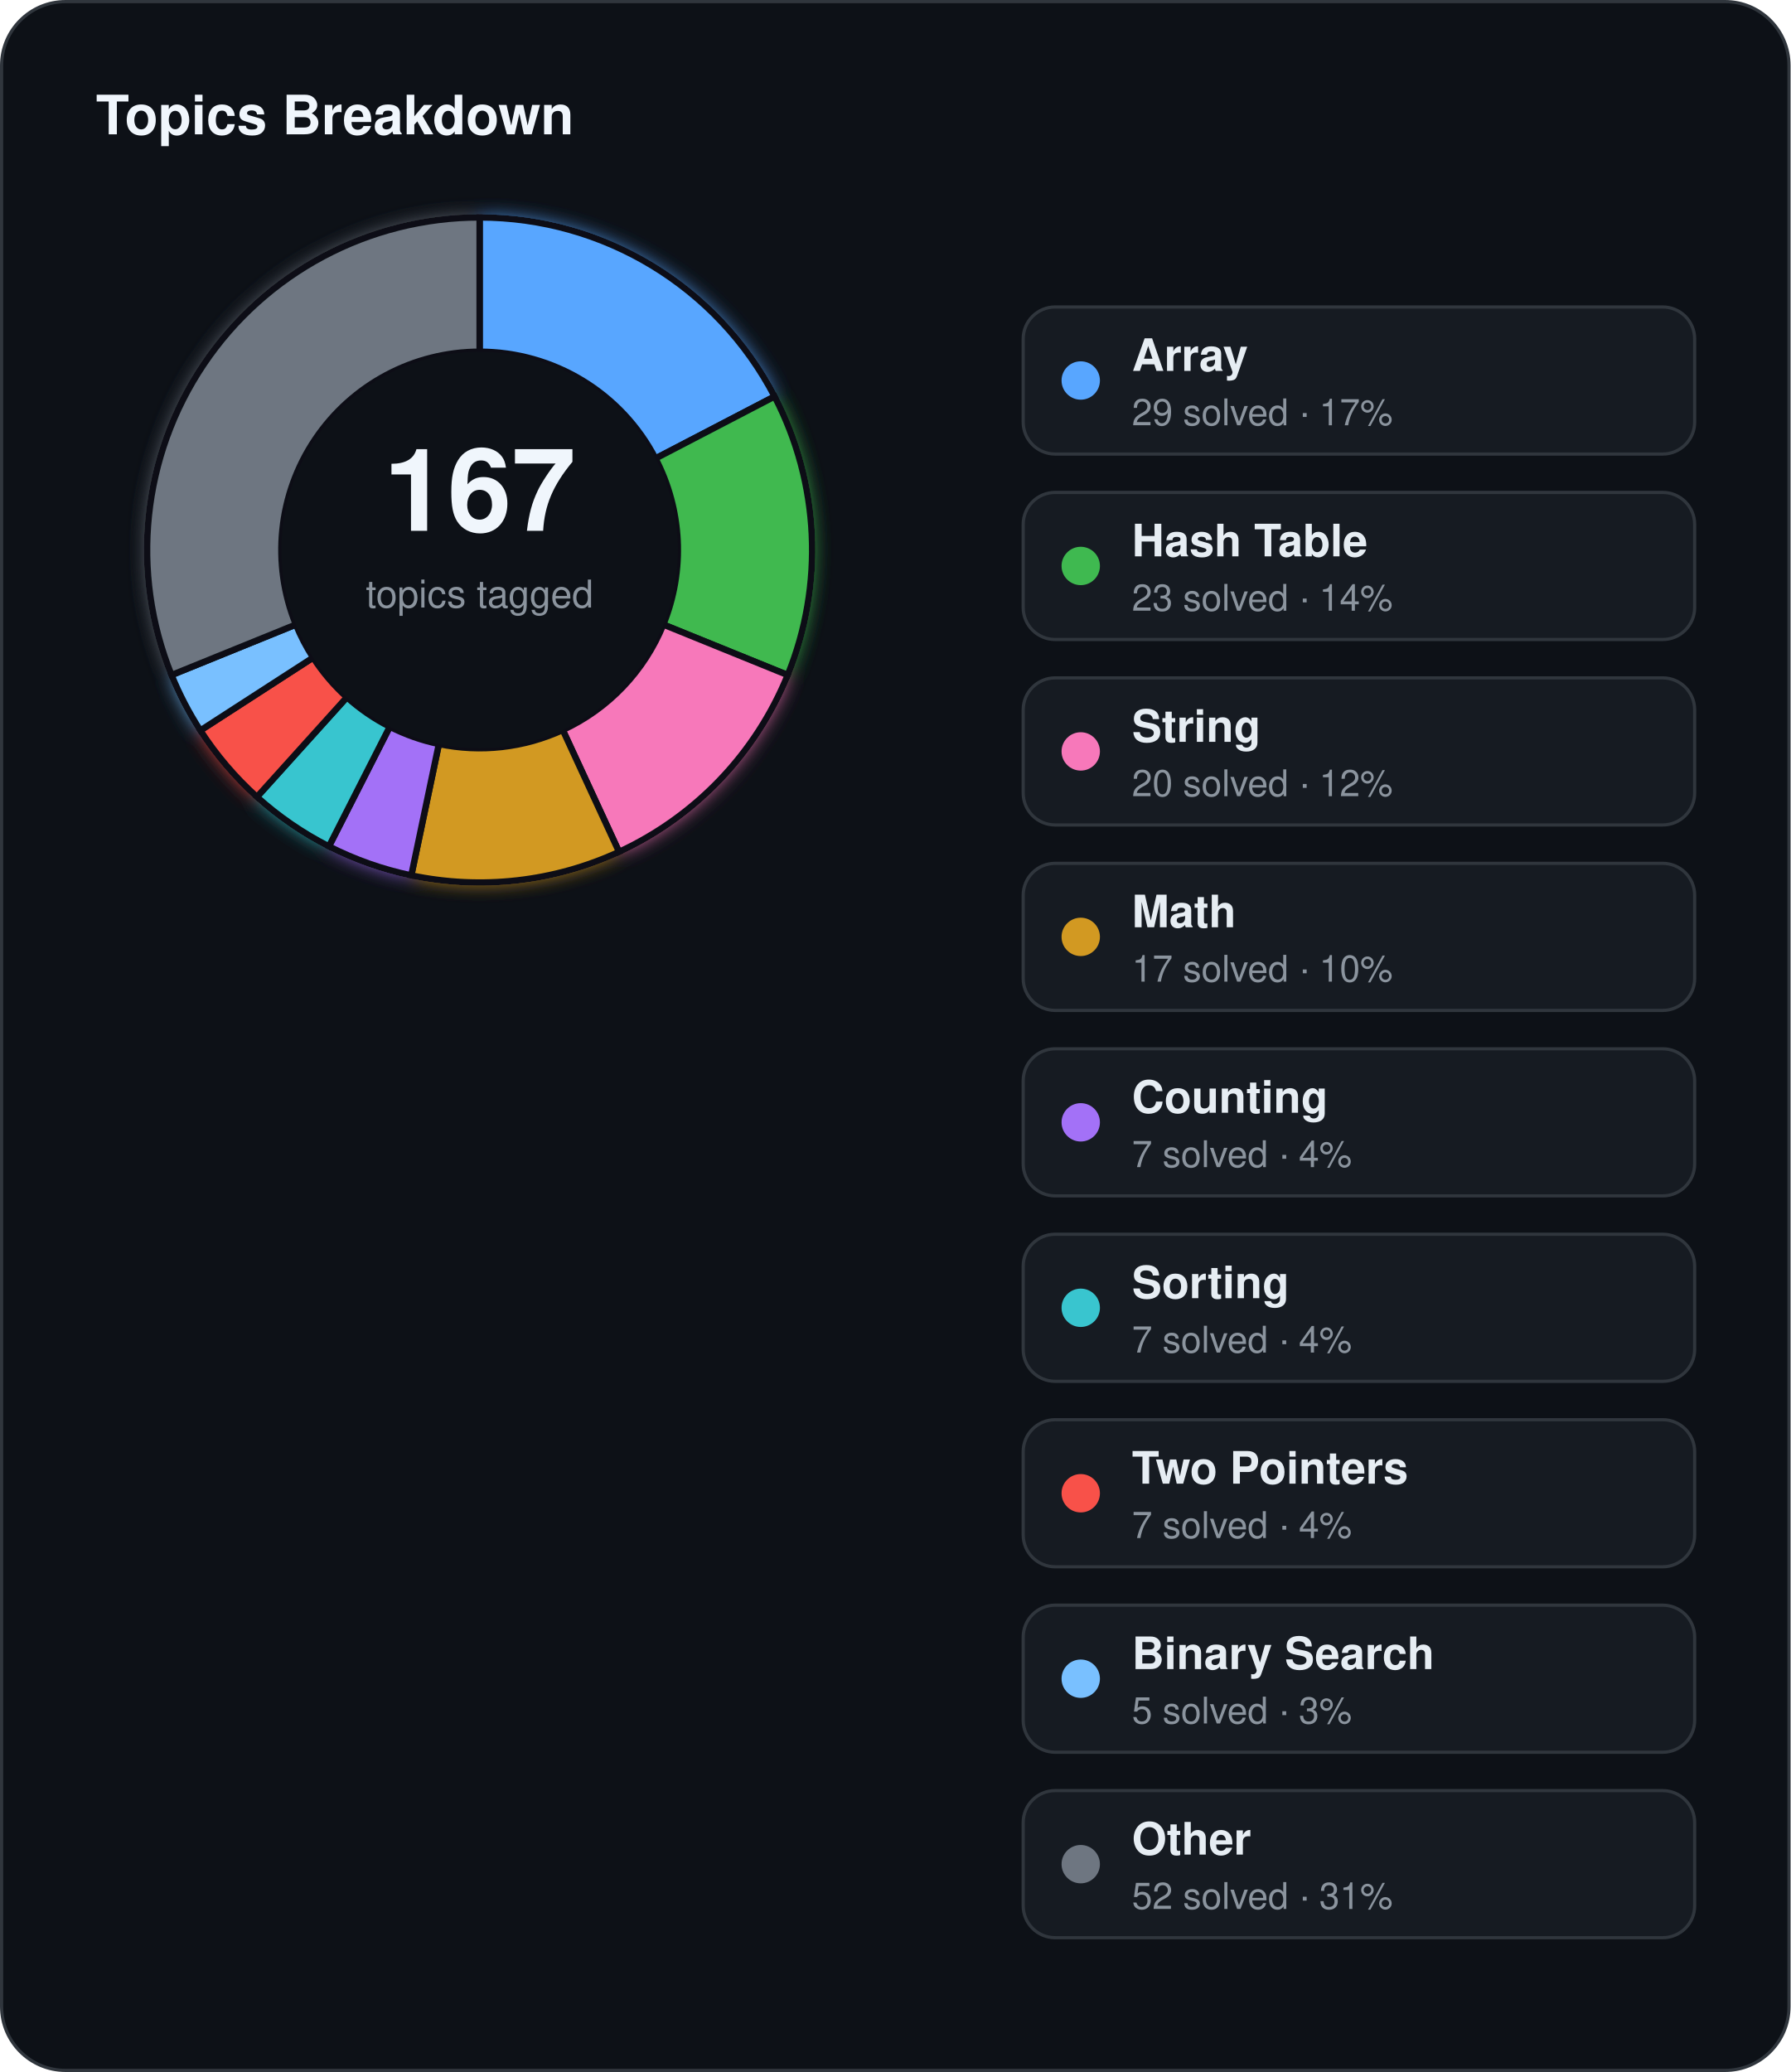
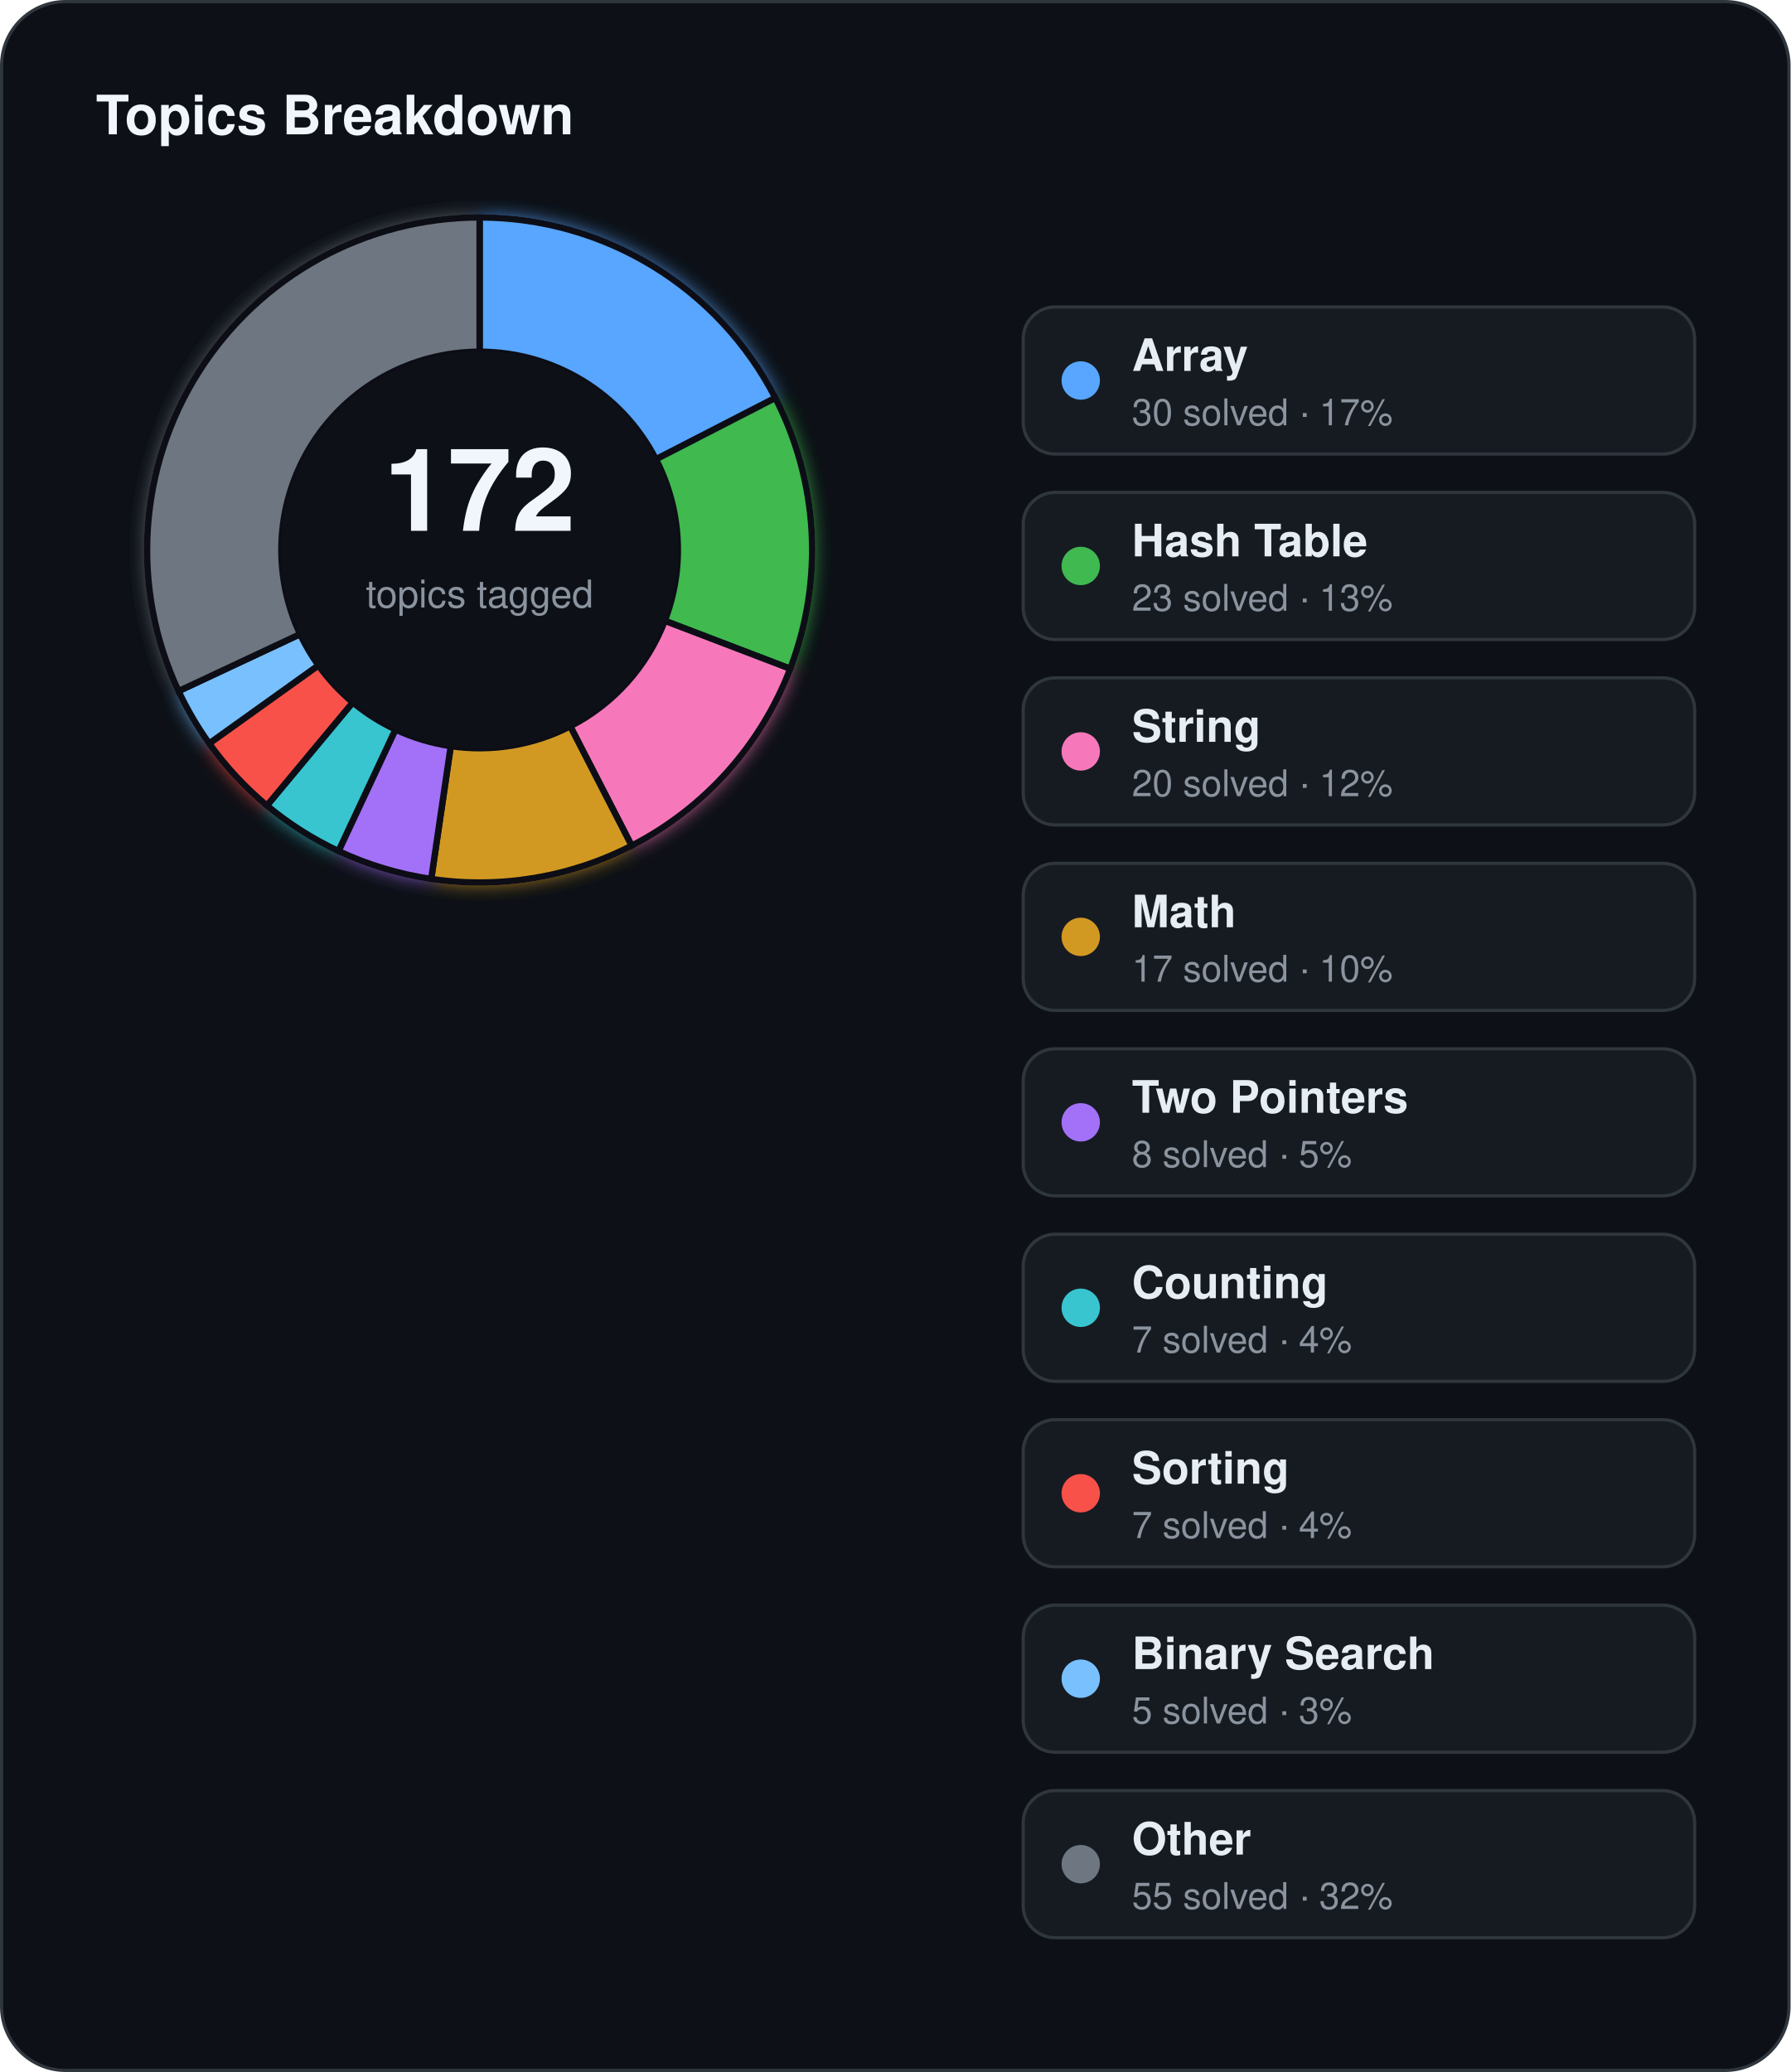
<svg xmlns="http://www.w3.org/2000/svg" width="560" height="648" viewBox="0 0 560 648">
  <defs>
    <filter id="topics-glow" x="-60%" y="-60%" width="220%" height="220%">
      <feGaussianBlur stdDeviation="3" result="blur" />
      <feMerge>
        <feMergeNode in="blur" />
        <feMergeNode in="SourceGraphic" />
      </feMerge>
    </filter>
  </defs>
  <rect x="0.5" y="0.5" width="559" height="647" rx="20" fill="#0d1117" stroke="#30363d" stroke-width="1" />
  <text x="30" y="42" fill="#f0f6fc" font-family="Segoe UI, Helvetica, Arial, sans-serif" font-size="17" font-weight="700">Topics Breakdown</text>
  <g filter="url(#topics-glow)">
-     <path d="M 150.00,68.00 A 104,104 0 0 1 242.26,124.00 L 205.00,143.39 A 62,62 0 0 0 150.00,110.00 Z" fill="#58a6ff" stroke="#0d1117" stroke-width="2" />
-     <path d="M 242.26,124.00 A 104,104 0 0 1 246.36,211.12 L 207.45,195.32 A 62,62 0 0 0 205.00,143.39 Z" fill="#3fb950" stroke="#0d1117" stroke-width="2" />
-     <path d="M 246.36,211.12 A 104,104 0 0 1 193.61,266.42 L 176.00,228.29 A 62,62 0 0 0 207.45,195.32 Z" fill="#f778ba" stroke="#0d1117" stroke-width="2" />
-     <path d="M 193.61,266.42 A 104,104 0 0 1 128.63,273.78 L 137.26,232.68 A 62,62 0 0 0 176.00,228.29 Z" fill="#d29922" stroke="#0d1117" stroke-width="2" />
-     <path d="M 128.63,273.78 A 104,104 0 0 1 102.87,264.71 L 121.90,227.27 A 62,62 0 0 0 137.26,232.68 Z" fill="#a371f7" stroke="#0d1117" stroke-width="2" />
-     <path d="M 102.87,264.71 A 104,104 0 0 1 80.36,249.24 L 108.49,218.05 A 62,62 0 0 0 121.90,227.27 Z" fill="#39c5cf" stroke="#0d1117" stroke-width="2" />
-     <path d="M 80.36,249.24 A 104,104 0 0 1 62.65,228.45 L 97.93,205.65 A 62,62 0 0 0 108.49,218.05 Z" fill="#f85149" stroke="#0d1117" stroke-width="2" />
-     <path d="M 62.65,228.45 A 104,104 0 0 1 53.64,211.12 L 92.55,195.32 A 62,62 0 0 0 97.93,205.65 Z" fill="#79c0ff" stroke="#0d1117" stroke-width="2" />
-     <path d="M 53.64,211.12 A 104,104 0 0 1 150.00,68.00 L 150.00,110.00 A 62,62 0 0 0 92.55,195.32 Z" fill="#6e7681" stroke="#0d1117" stroke-width="2" />
+     <path d="M 150.00,68.00 A 104,104 0 0 1 242.49,124.45 L 205.14,143.65 A 62,62 0 0 0 150.00,110.00 Z" fill="#58a6ff" stroke="#0d1117" stroke-width="2" />
+     <path d="M 242.49,124.45 A 104,104 0 0 1 247.14,209.15 L 207.91,194.15 A 62,62 0 0 0 205.14,143.65 Z" fill="#3fb950" stroke="#0d1117" stroke-width="2" />
+     <path d="M 247.14,209.15 A 104,104 0 0 1 197.55,264.49 L 178.35,227.14 A 62,62 0 0 0 207.91,194.15 Z" fill="#f778ba" stroke="#0d1117" stroke-width="2" />
+     <path d="M 197.55,264.49 A 104,104 0 0 1 134.86,274.89 L 140.97,233.34 A 62,62 0 0 0 178.35,227.14 Z" fill="#d29922" stroke="#0d1117" stroke-width="2" />
+     <path d="M 134.86,274.89 A 104,104 0 0 1 105.86,266.17 L 123.68,228.14 A 62,62 0 0 0 140.97,233.34 Z" fill="#a371f7" stroke="#0d1117" stroke-width="2" />
+     <path d="M 105.86,266.17 A 104,104 0 0 1 83.47,251.94 L 110.34,219.66 A 62,62 0 0 0 123.68,228.14 Z" fill="#39c5cf" stroke="#0d1117" stroke-width="2" />
+     <path d="M 83.47,251.94 A 104,104 0 0 1 65.42,232.51 L 99.58,208.08 A 62,62 0 0 0 110.34,219.66 Z" fill="#f85149" stroke="#0d1117" stroke-width="2" />
+     <path d="M 65.42,232.51 A 104,104 0 0 1 55.83,216.14 L 93.86,198.32 A 62,62 0 0 0 99.58,208.08 Z" fill="#79c0ff" stroke="#0d1117" stroke-width="2" />
+     <path d="M 55.83,216.14 A 104,104 0 0 1 150.00,68.00 L 150.00,110.00 A 62,62 0 0 0 93.86,198.32 Z" fill="#6e7681" stroke="#0d1117" stroke-width="2" />
  </g>
  <circle cx="150" cy="172" r="62" fill="#0d1117" />
-   <text x="150" y="166" text-anchor="middle" fill="#f0f6fc" font-family="Segoe UI, Helvetica, Arial, sans-serif" font-size="36" font-weight="700">167</text>
+   <text x="150" y="166" text-anchor="middle" fill="#f0f6fc" font-family="Segoe UI, Helvetica, Arial, sans-serif" font-size="36" font-weight="700">172</text>
  <text x="150" y="190" text-anchor="middle" fill="#8b949e" font-family="Segoe UI, Helvetica, Arial, sans-serif" font-size="12">topics tagged</text>
  <rect x="320" y="96" width="210" height="46" rx="10" fill="#161b22" stroke="#30363d" stroke-width="1" />
  <circle cx="338" cy="119" r="6" fill="#58a6ff" />
  <text x="354" y="116" fill="#e6edf3" font-family="Segoe UI, Helvetica, Arial, sans-serif" font-size="14" font-weight="600">Array</text>
-   <text x="354" y="133" fill="#8b949e" font-family="Segoe UI, Helvetica, Arial, sans-serif" font-size="11.5">29 solved · 17%</text>
+   <text x="354" y="133" fill="#8b949e" font-family="Segoe UI, Helvetica, Arial, sans-serif" font-size="11.5">30 solved · 17%</text>
  <rect x="320" y="154" width="210" height="46" rx="10" fill="#161b22" stroke="#30363d" stroke-width="1" />
  <circle cx="338" cy="177" r="6" fill="#3fb950" />
  <text x="354" y="174" fill="#e6edf3" font-family="Segoe UI, Helvetica, Arial, sans-serif" font-size="14" font-weight="600">Hash Table</text>
-   <text x="354" y="191" fill="#8b949e" font-family="Segoe UI, Helvetica, Arial, sans-serif" font-size="11.5">23 solved · 14%</text>
+   <text x="354" y="191" fill="#8b949e" font-family="Segoe UI, Helvetica, Arial, sans-serif" font-size="11.5">23 solved · 13%</text>
  <rect x="320" y="212" width="210" height="46" rx="10" fill="#161b22" stroke="#30363d" stroke-width="1" />
  <circle cx="338" cy="235" r="6" fill="#f778ba" />
  <text x="354" y="232" fill="#e6edf3" font-family="Segoe UI, Helvetica, Arial, sans-serif" font-size="14" font-weight="600">String</text>
  <text x="354" y="249" fill="#8b949e" font-family="Segoe UI, Helvetica, Arial, sans-serif" font-size="11.5">20 solved · 12%</text>
  <rect x="320" y="270" width="210" height="46" rx="10" fill="#161b22" stroke="#30363d" stroke-width="1" />
  <circle cx="338" cy="293" r="6" fill="#d29922" />
  <text x="354" y="290" fill="#e6edf3" font-family="Segoe UI, Helvetica, Arial, sans-serif" font-size="14" font-weight="600">Math</text>
  <text x="354" y="307" fill="#8b949e" font-family="Segoe UI, Helvetica, Arial, sans-serif" font-size="11.5">17 solved · 10%</text>
  <rect x="320" y="328" width="210" height="46" rx="10" fill="#161b22" stroke="#30363d" stroke-width="1" />
  <circle cx="338" cy="351" r="6" fill="#a371f7" />
-   <text x="354" y="348" fill="#e6edf3" font-family="Segoe UI, Helvetica, Arial, sans-serif" font-size="14" font-weight="600">Counting</text>
-   <text x="354" y="365" fill="#8b949e" font-family="Segoe UI, Helvetica, Arial, sans-serif" font-size="11.5">7 solved · 4%</text>
+   <text x="354" y="348" fill="#e6edf3" font-family="Segoe UI, Helvetica, Arial, sans-serif" font-size="14" font-weight="600">Two Pointers</text>
+   <text x="354" y="365" fill="#8b949e" font-family="Segoe UI, Helvetica, Arial, sans-serif" font-size="11.5">8 solved · 5%</text>
  <rect x="320" y="386" width="210" height="46" rx="10" fill="#161b22" stroke="#30363d" stroke-width="1" />
  <circle cx="338" cy="409" r="6" fill="#39c5cf" />
-   <text x="354" y="406" fill="#e6edf3" font-family="Segoe UI, Helvetica, Arial, sans-serif" font-size="14" font-weight="600">Sorting</text>
+   <text x="354" y="406" fill="#e6edf3" font-family="Segoe UI, Helvetica, Arial, sans-serif" font-size="14" font-weight="600">Counting</text>
  <text x="354" y="423" fill="#8b949e" font-family="Segoe UI, Helvetica, Arial, sans-serif" font-size="11.5">7 solved · 4%</text>
  <rect x="320" y="444" width="210" height="46" rx="10" fill="#161b22" stroke="#30363d" stroke-width="1" />
  <circle cx="338" cy="467" r="6" fill="#f85149" />
-   <text x="354" y="464" fill="#e6edf3" font-family="Segoe UI, Helvetica, Arial, sans-serif" font-size="14" font-weight="600">Two Pointers</text>
+   <text x="354" y="464" fill="#e6edf3" font-family="Segoe UI, Helvetica, Arial, sans-serif" font-size="14" font-weight="600">Sorting</text>
  <text x="354" y="481" fill="#8b949e" font-family="Segoe UI, Helvetica, Arial, sans-serif" font-size="11.5">7 solved · 4%</text>
  <rect x="320" y="502" width="210" height="46" rx="10" fill="#161b22" stroke="#30363d" stroke-width="1" />
  <circle cx="338" cy="525" r="6" fill="#79c0ff" />
  <text x="354" y="522" fill="#e6edf3" font-family="Segoe UI, Helvetica, Arial, sans-serif" font-size="14" font-weight="600">Binary Search</text>
  <text x="354" y="539" fill="#8b949e" font-family="Segoe UI, Helvetica, Arial, sans-serif" font-size="11.5">5 solved · 3%</text>
  <rect x="320" y="560" width="210" height="46" rx="10" fill="#161b22" stroke="#30363d" stroke-width="1" />
  <circle cx="338" cy="583" r="6" fill="#6e7681" />
  <text x="354" y="580" fill="#e6edf3" font-family="Segoe UI, Helvetica, Arial, sans-serif" font-size="14" font-weight="600">Other</text>
-   <text x="354" y="597" fill="#8b949e" font-family="Segoe UI, Helvetica, Arial, sans-serif" font-size="11.5">52 solved · 31%</text>
+   <text x="354" y="597" fill="#8b949e" font-family="Segoe UI, Helvetica, Arial, sans-serif" font-size="11.5">55 solved · 32%</text>
</svg>
